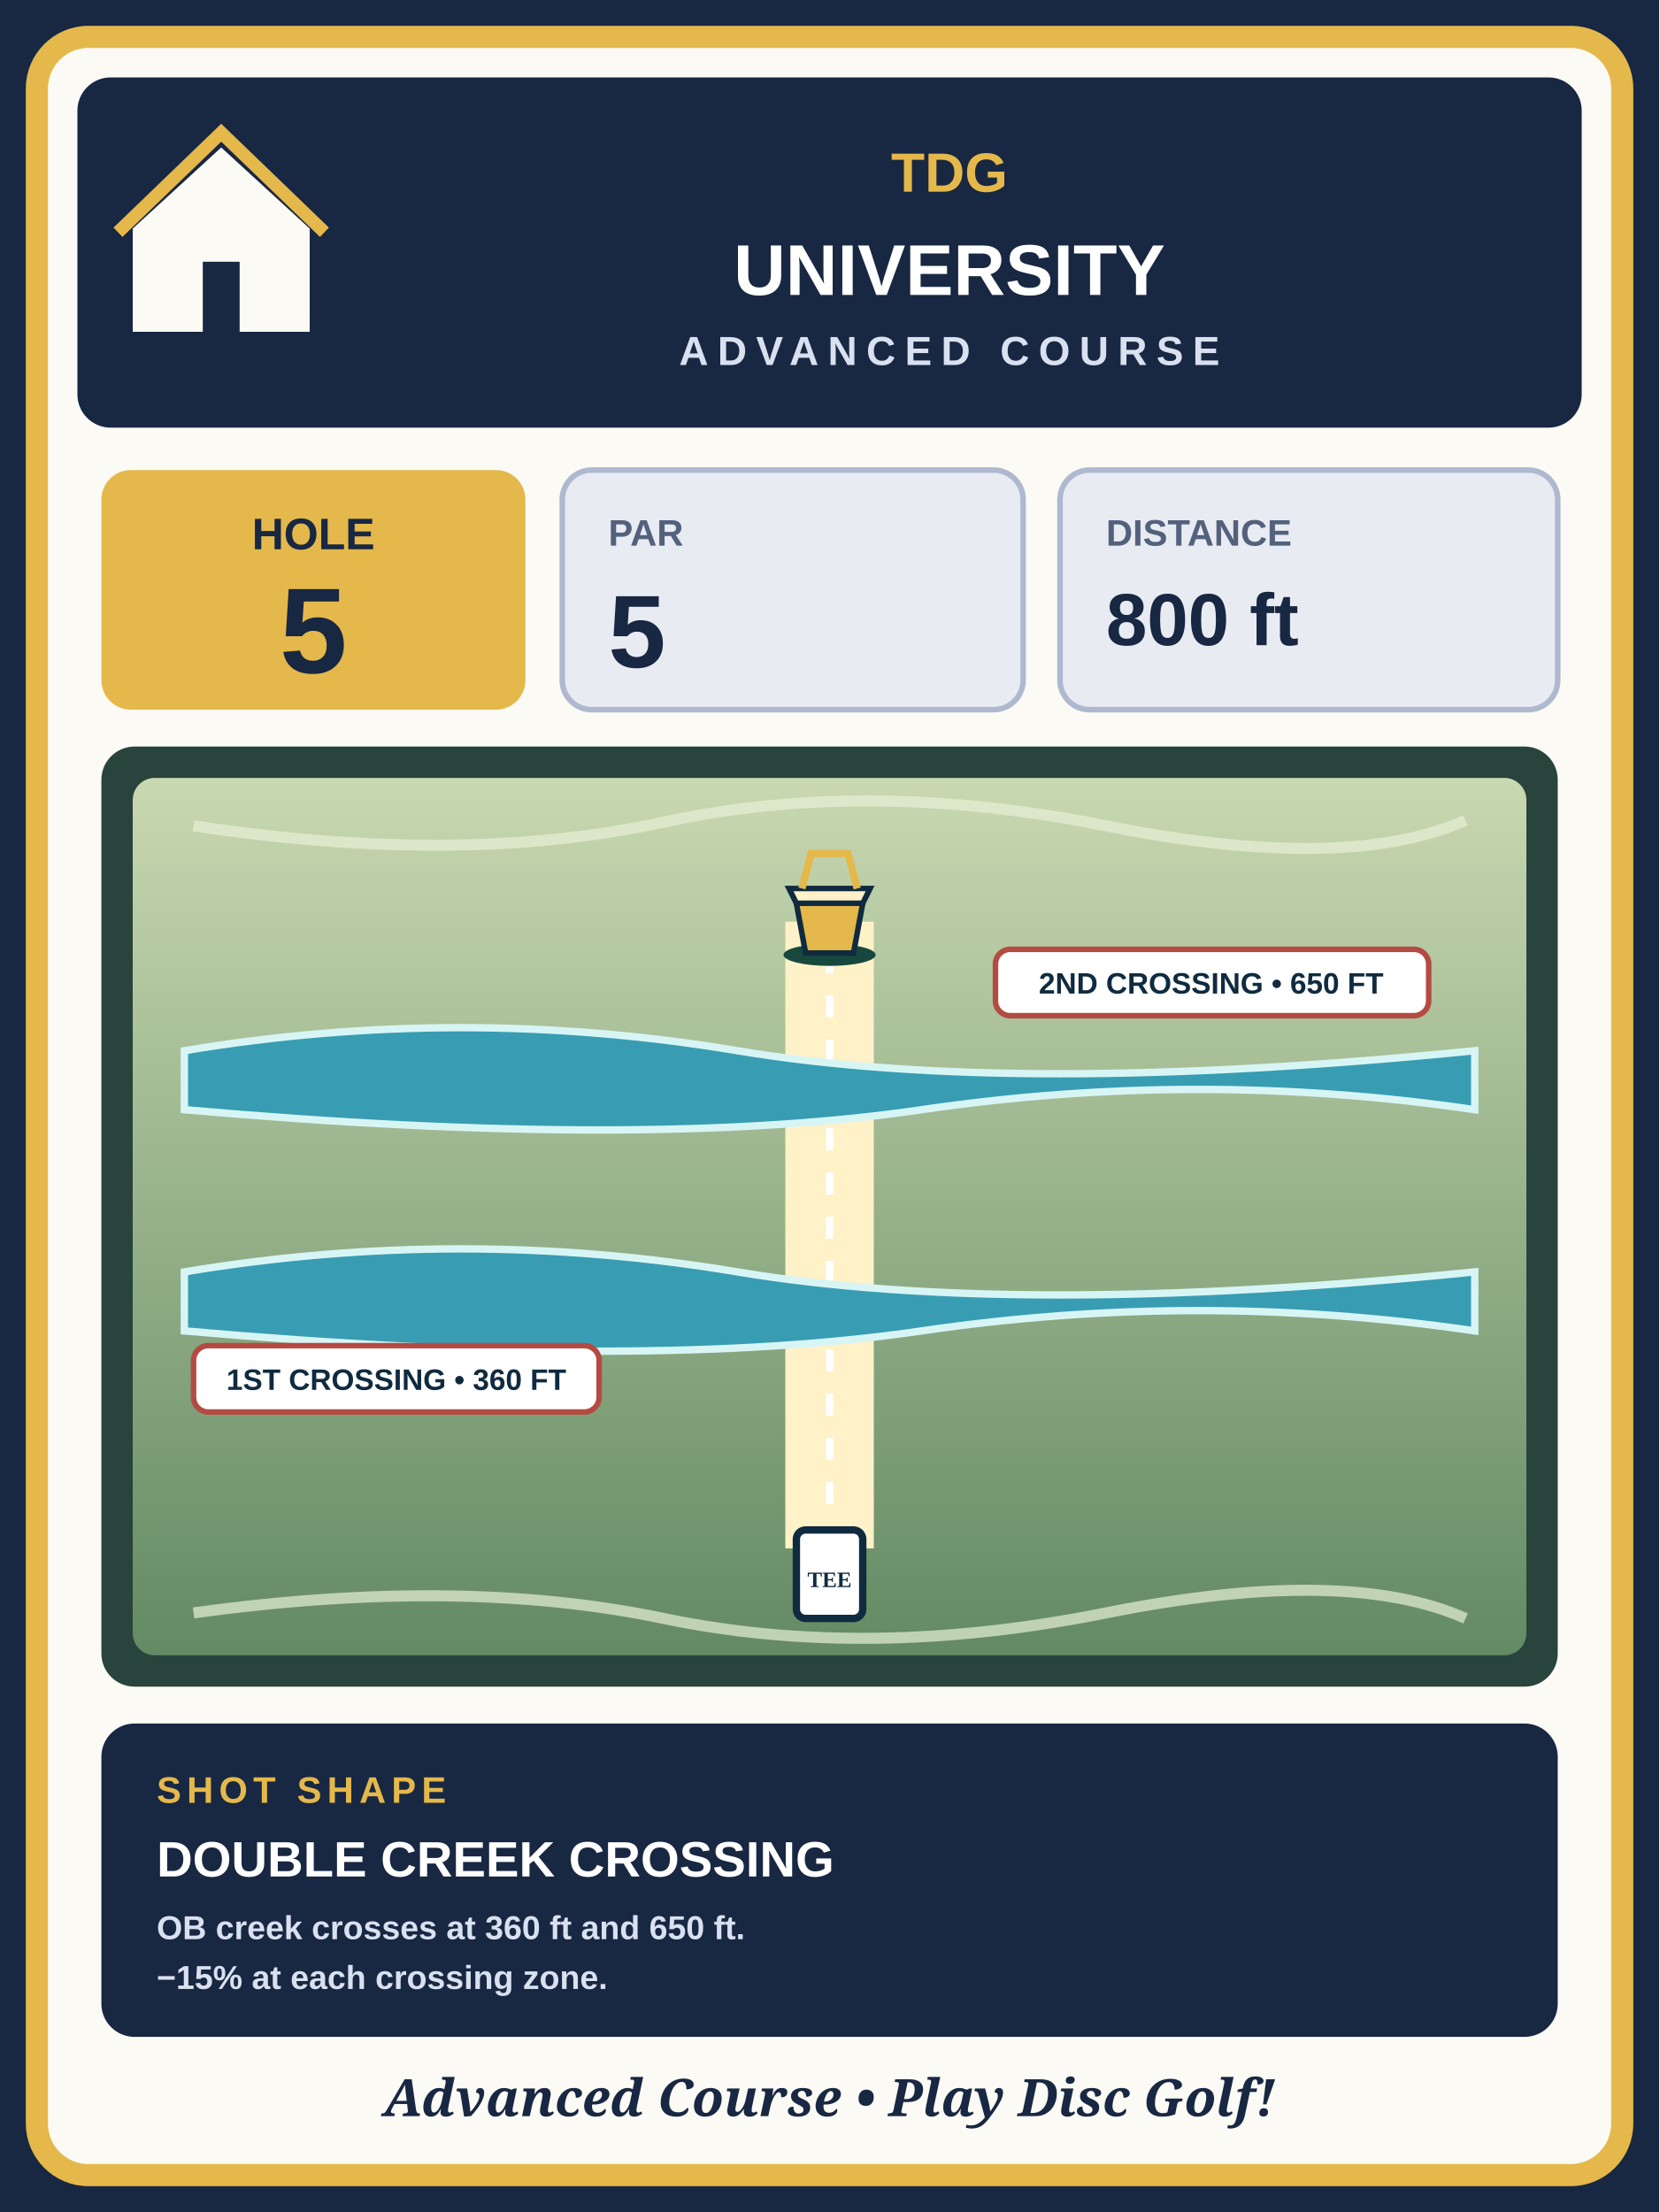
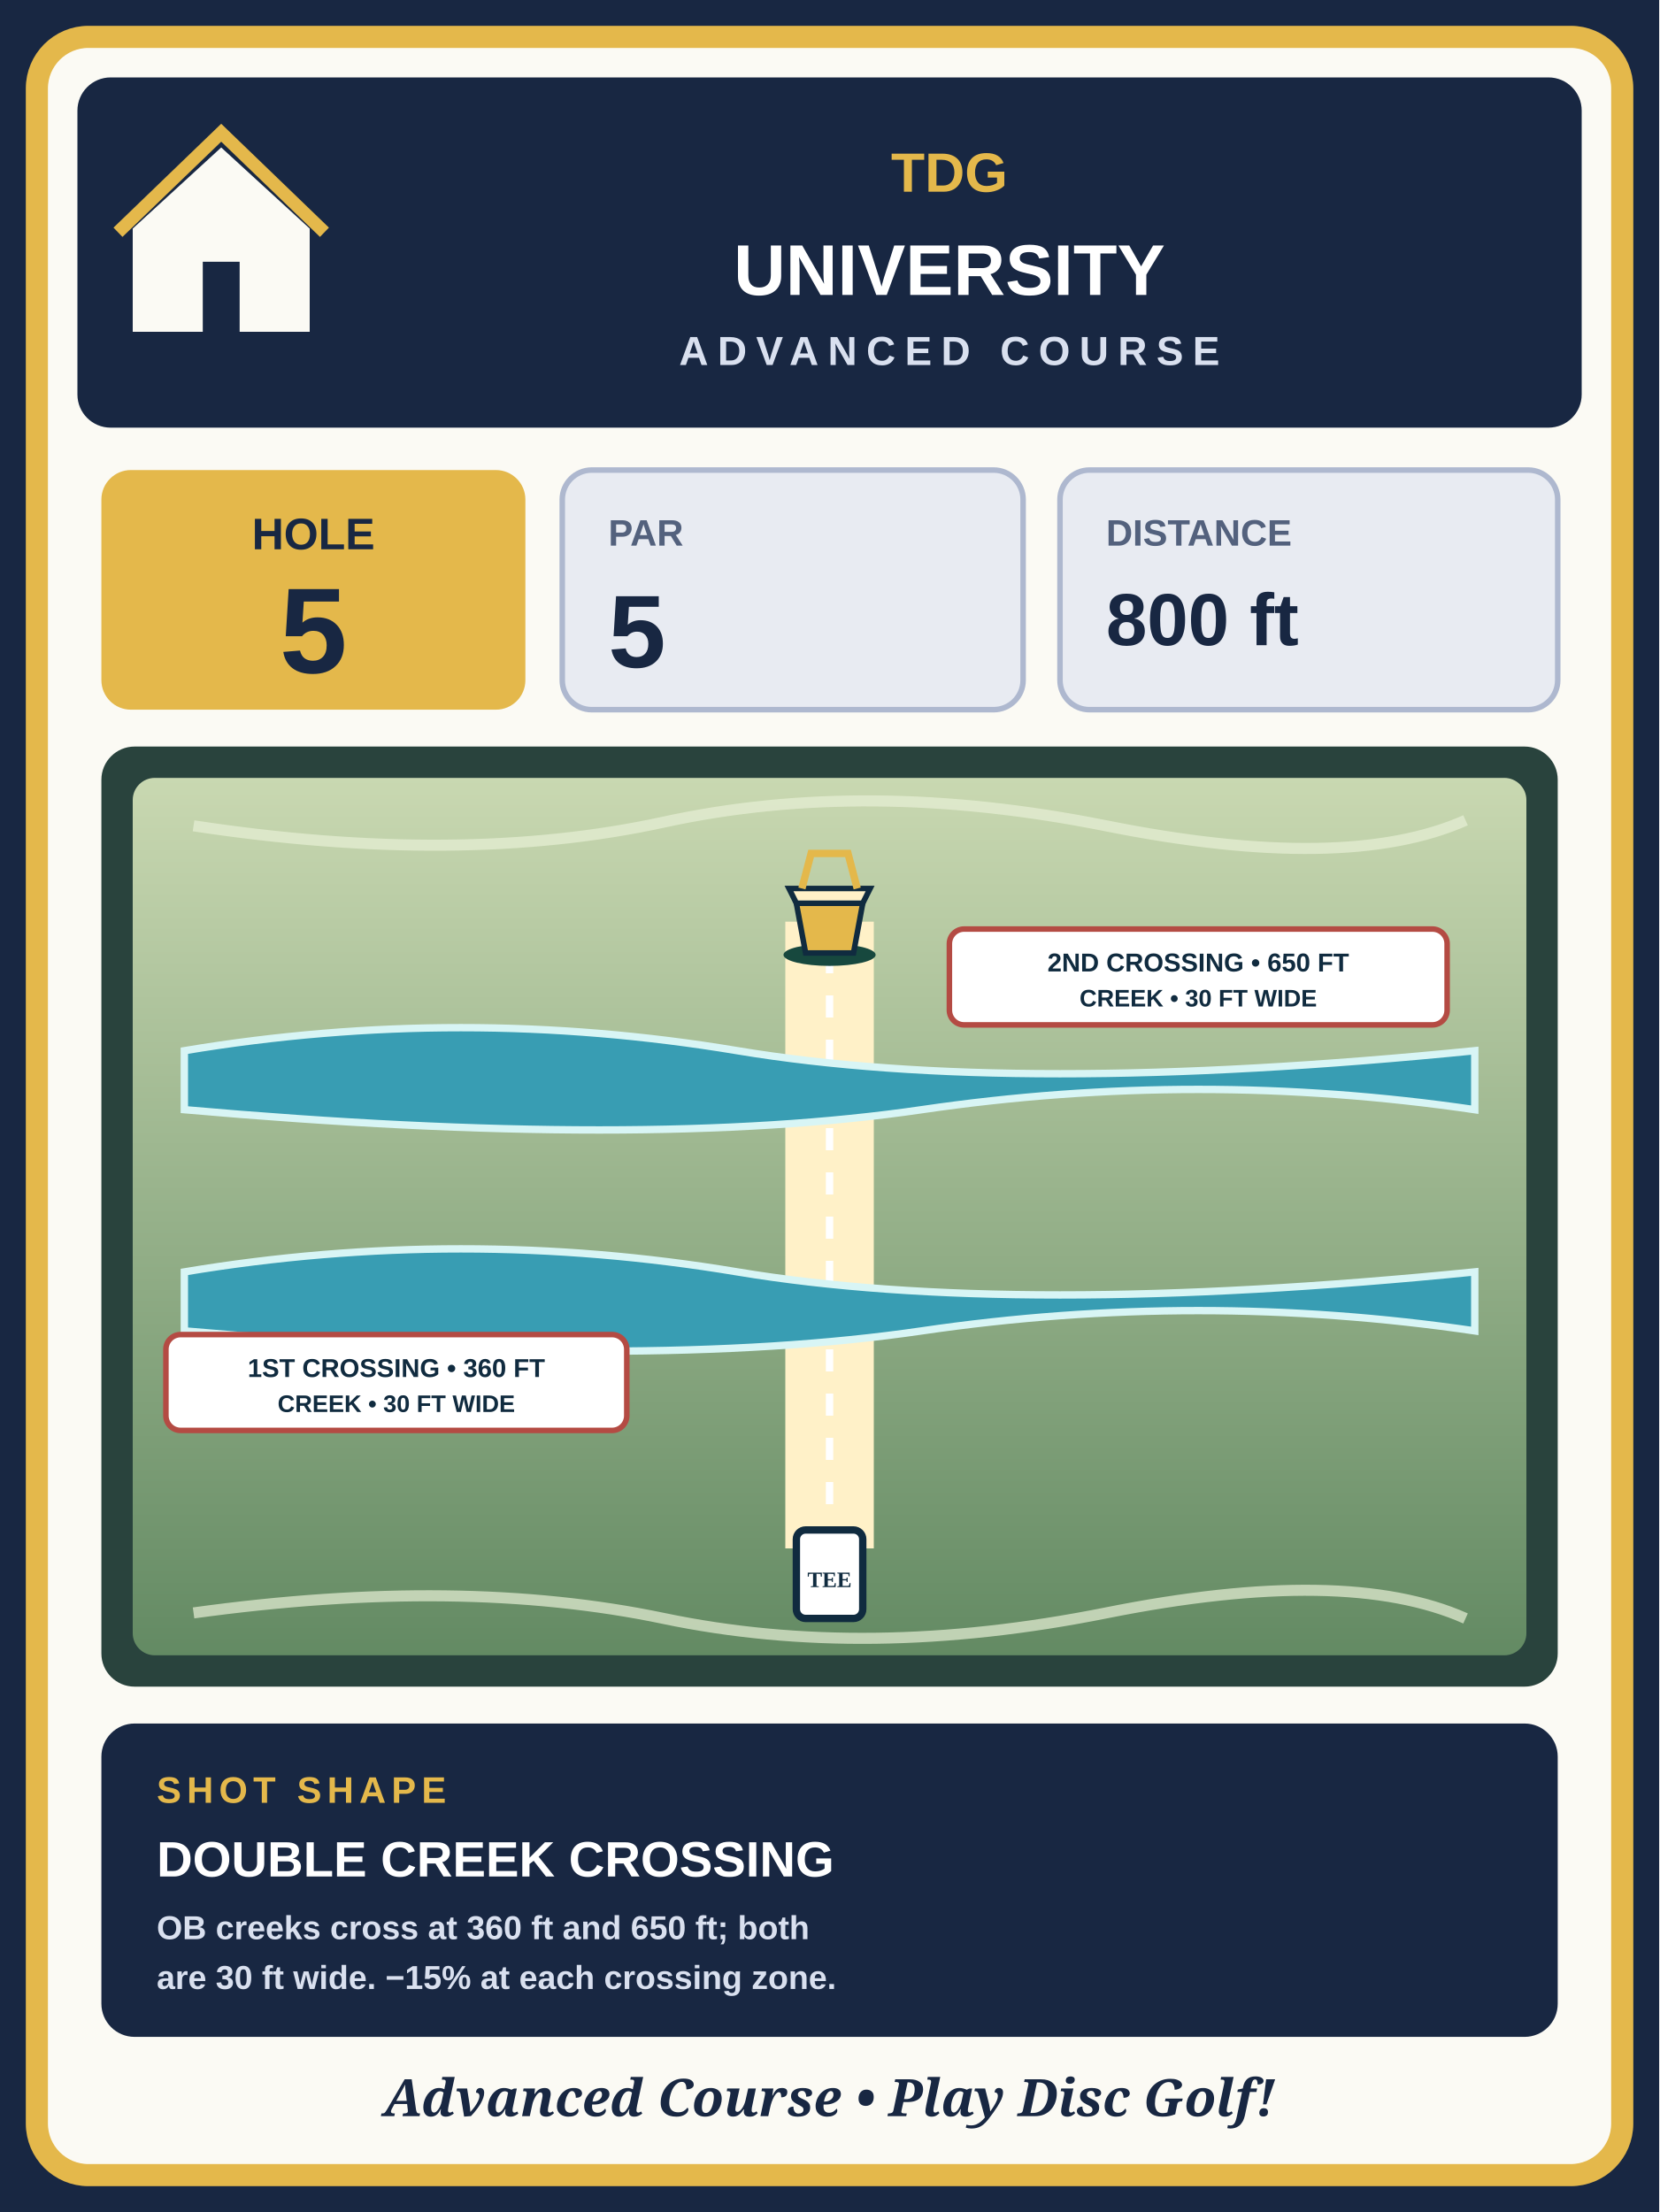
<svg xmlns="http://www.w3.org/2000/svg" viewBox="0 0 900 1200">
  <defs>
    <linearGradient id="turf" x2="0" y2="1">
      <stop stop-color="#c9d8b1" />
      <stop offset="1" stop-color="#638a63" />
    </linearGradient>
  </defs>
  <style>.label{font-family:Arial,sans-serif;font-size:16px;font-weight:900;fill:#102b3f}.small{font-family:Arial,sans-serif;font-size:13px;font-weight:800;fill:#102b3f}</style>
  <rect width="900" height="1200" fill="#182742" />
  <rect x="20" y="20" width="860" height="1160" rx="28" fill="#fbfaf4" stroke="#e4b84b" stroke-width="12" />
  <rect x="42" y="42" width="816" height="190" rx="18" fill="#182742" />
  <g transform="translate(72 72)">
    <path d="M0 52 L48 8 L96 52 V108 H0Z" fill="#fbfaf4" />
    <rect x="38" y="70" width="20" height="38" fill="#182742" />
    <path d="M-8 54 L48 0 L104 54" fill="none" stroke="#e4b84b" stroke-width="7" />
  </g>
  <text x="515" y="104" text-anchor="middle" font-family="Arial" font-size="30" font-weight="900" fill="#e4b84b">TDG</text>
  <text x="515" y="160" text-anchor="middle" font-family="Arial" font-size="39" font-weight="900" fill="#fff">UNIVERSITY</text>
  <text x="515" y="198" text-anchor="middle" font-family="Arial" font-size="22" font-weight="800" letter-spacing="5" fill="#d9e0ef">ADVANCED COURSE</text>
  <rect x="55" y="255" width="230" height="130" rx="16" fill="#e4b84b" />
  <text x="170" y="298" text-anchor="middle" font-family="Arial" font-size="24" font-weight="900" fill="#182742">HOLE</text>
  <text x="170" y="365" text-anchor="middle" font-family="Arial" font-size="66" font-weight="900" fill="#182742">5</text>
  <rect x="305" y="255" width="250" height="130" rx="16" fill="#e8ebf2" stroke="#aeb8cf" stroke-width="3" />
  <text x="330" y="296" font-family="Arial" font-size="20" font-weight="800" fill="#53617d">PAR</text>
  <text x="330" y="362" font-family="Arial" font-size="56" font-weight="900" fill="#182742">5</text>
  <rect x="575" y="255" width="270" height="130" rx="16" fill="#e8ebf2" stroke="#aeb8cf" stroke-width="3" />
  <text x="600" y="296" font-family="Arial" font-size="20" font-weight="800" fill="#53617d">DISTANCE</text>
  <text x="600" y="350" font-family="Arial" font-size="40" font-weight="900" fill="#182742">800 ft</text>
  <rect x="55" y="405" width="790" height="510" rx="18" fill="#29433d" />
  <rect x="72" y="422" width="756" height="476" rx="12" fill="url(#turf)" />
  <path d="M105 448 Q250 470 360 446 T600 448 T795 445 M105 875 Q250 855 360 878 T600 875 T795 878" fill="none" stroke="#e7f0d5" stroke-width="6" opacity=".7" />
  <g>
    <path d="M450 840 L450 500" stroke="#fff1c8" stroke-width="48" />
    <path d="M450 840 L450 500" stroke="#fff" stroke-width="4" stroke-dasharray="12 12" />
    <path d="M100 690 Q250 665 400 690 T800 690 L800 722 Q650 700 500 722 T100 722Z" fill="#389db3" stroke="#d8f5f5" stroke-width="4" />
    <path d="M100 570 Q250 545 400 570 T800 570 L800 602 Q650 580 500 602 T100 602Z" fill="#389db3" stroke="#d8f5f5" stroke-width="4" />
-     <rect x="105" y="730" width="220" height="36" rx="8" fill="#fff" stroke="#b44b43" stroke-width="3" />
-     <text x="215" y="754" text-anchor="middle" class="label">1ST CROSSING • 360 FT</text>
-     <rect x="540" y="515" width="235" height="36" rx="8" fill="#fff" stroke="#b44b43" stroke-width="3" />
-     <text x="657" y="539" text-anchor="middle" class="label">2ND CROSSING • 650 FT</text>
+     <rect x="90" y="724" width="250" height="52" rx="8" fill="#fff" stroke="#b44b43" stroke-width="3" />
+     <text x="215" y="747" text-anchor="middle" font-family="Arial" font-size="14" font-weight="900" fill="#102b3f">1ST CROSSING • 360 FT</text>
+     <text x="215" y="766" text-anchor="middle" font-family="Arial" font-size="13" font-weight="900" fill="#102b3f">CREEK • 30 FT WIDE</text>
+     <rect x="515" y="504" width="270" height="52" rx="8" fill="#fff" stroke="#b44b43" stroke-width="3" />
+     <text x="650" y="527" text-anchor="middle" font-family="Arial" font-size="14" font-weight="900" fill="#102b3f">2ND CROSSING • 650 FT</text>
+     <text x="650" y="546" text-anchor="middle" font-family="Arial" font-size="13" font-weight="900" fill="#102b3f">CREEK • 30 FT WIDE</text>
    <rect x="432" y="830" width="36" height="48" rx="5" fill="#fff" stroke="#102b3f" stroke-width="4" />
    <text x="450" y="861" text-anchor="middle" font-size="12" font-weight="900" fill="#102b3f">TEE</text>
    <g transform="translate(450 490)">
      <ellipse cx="0" cy="28" rx="25" ry="6" fill="#17483e" />
      <path d="M-18 0 H18 L13 27 H-13Z" fill="#e4b84b" stroke="#102b3f" stroke-width="3" />
      <path d="M-22 -8 H22 L18 0 H-18Z" fill="#fff1c8" stroke="#102b3f" stroke-width="3" />
      <path d="M-15 -8 L-10 -27 H10 L15 -8" fill="none" stroke="#e4b84b" stroke-width="4" />
    </g>
  </g>
  <rect x="55" y="935" width="790" height="170" rx="18" fill="#182742" />
  <text x="85" y="978" font-family="Arial" font-size="20" font-weight="900" letter-spacing="3" fill="#e4b84b">SHOT SHAPE</text>
  <text x="85" y="1018" font-family="Arial" font-size="27" font-weight="900" fill="#fff">DOUBLE CREEK CROSSING</text>
-   <text x="85" y="1052" font-family="Arial" font-size="18" font-weight="800" fill="#d9e0ef">OB creek crosses at 360 ft and 650 ft.</text>
-   <text x="85" y="1079" font-family="Arial" font-size="18" font-weight="800" fill="#d9e0ef">−15% at each crossing zone.</text>
+   <text x="85" y="1052" font-family="Arial" font-size="18" font-weight="800" fill="#d9e0ef">OB creeks cross at 360 ft and 650 ft; both</text>
+   <text x="85" y="1079" font-family="Arial" font-size="18" font-weight="800" fill="#d9e0ef">are 30 ft wide. −15% at each crossing zone.</text>
  <text x="450" y="1148" text-anchor="middle" font-family="Georgia,serif" font-size="28" font-weight="bold" font-style="italic" fill="#182742">Advanced Course • Play Disc Golf!</text>
</svg>
